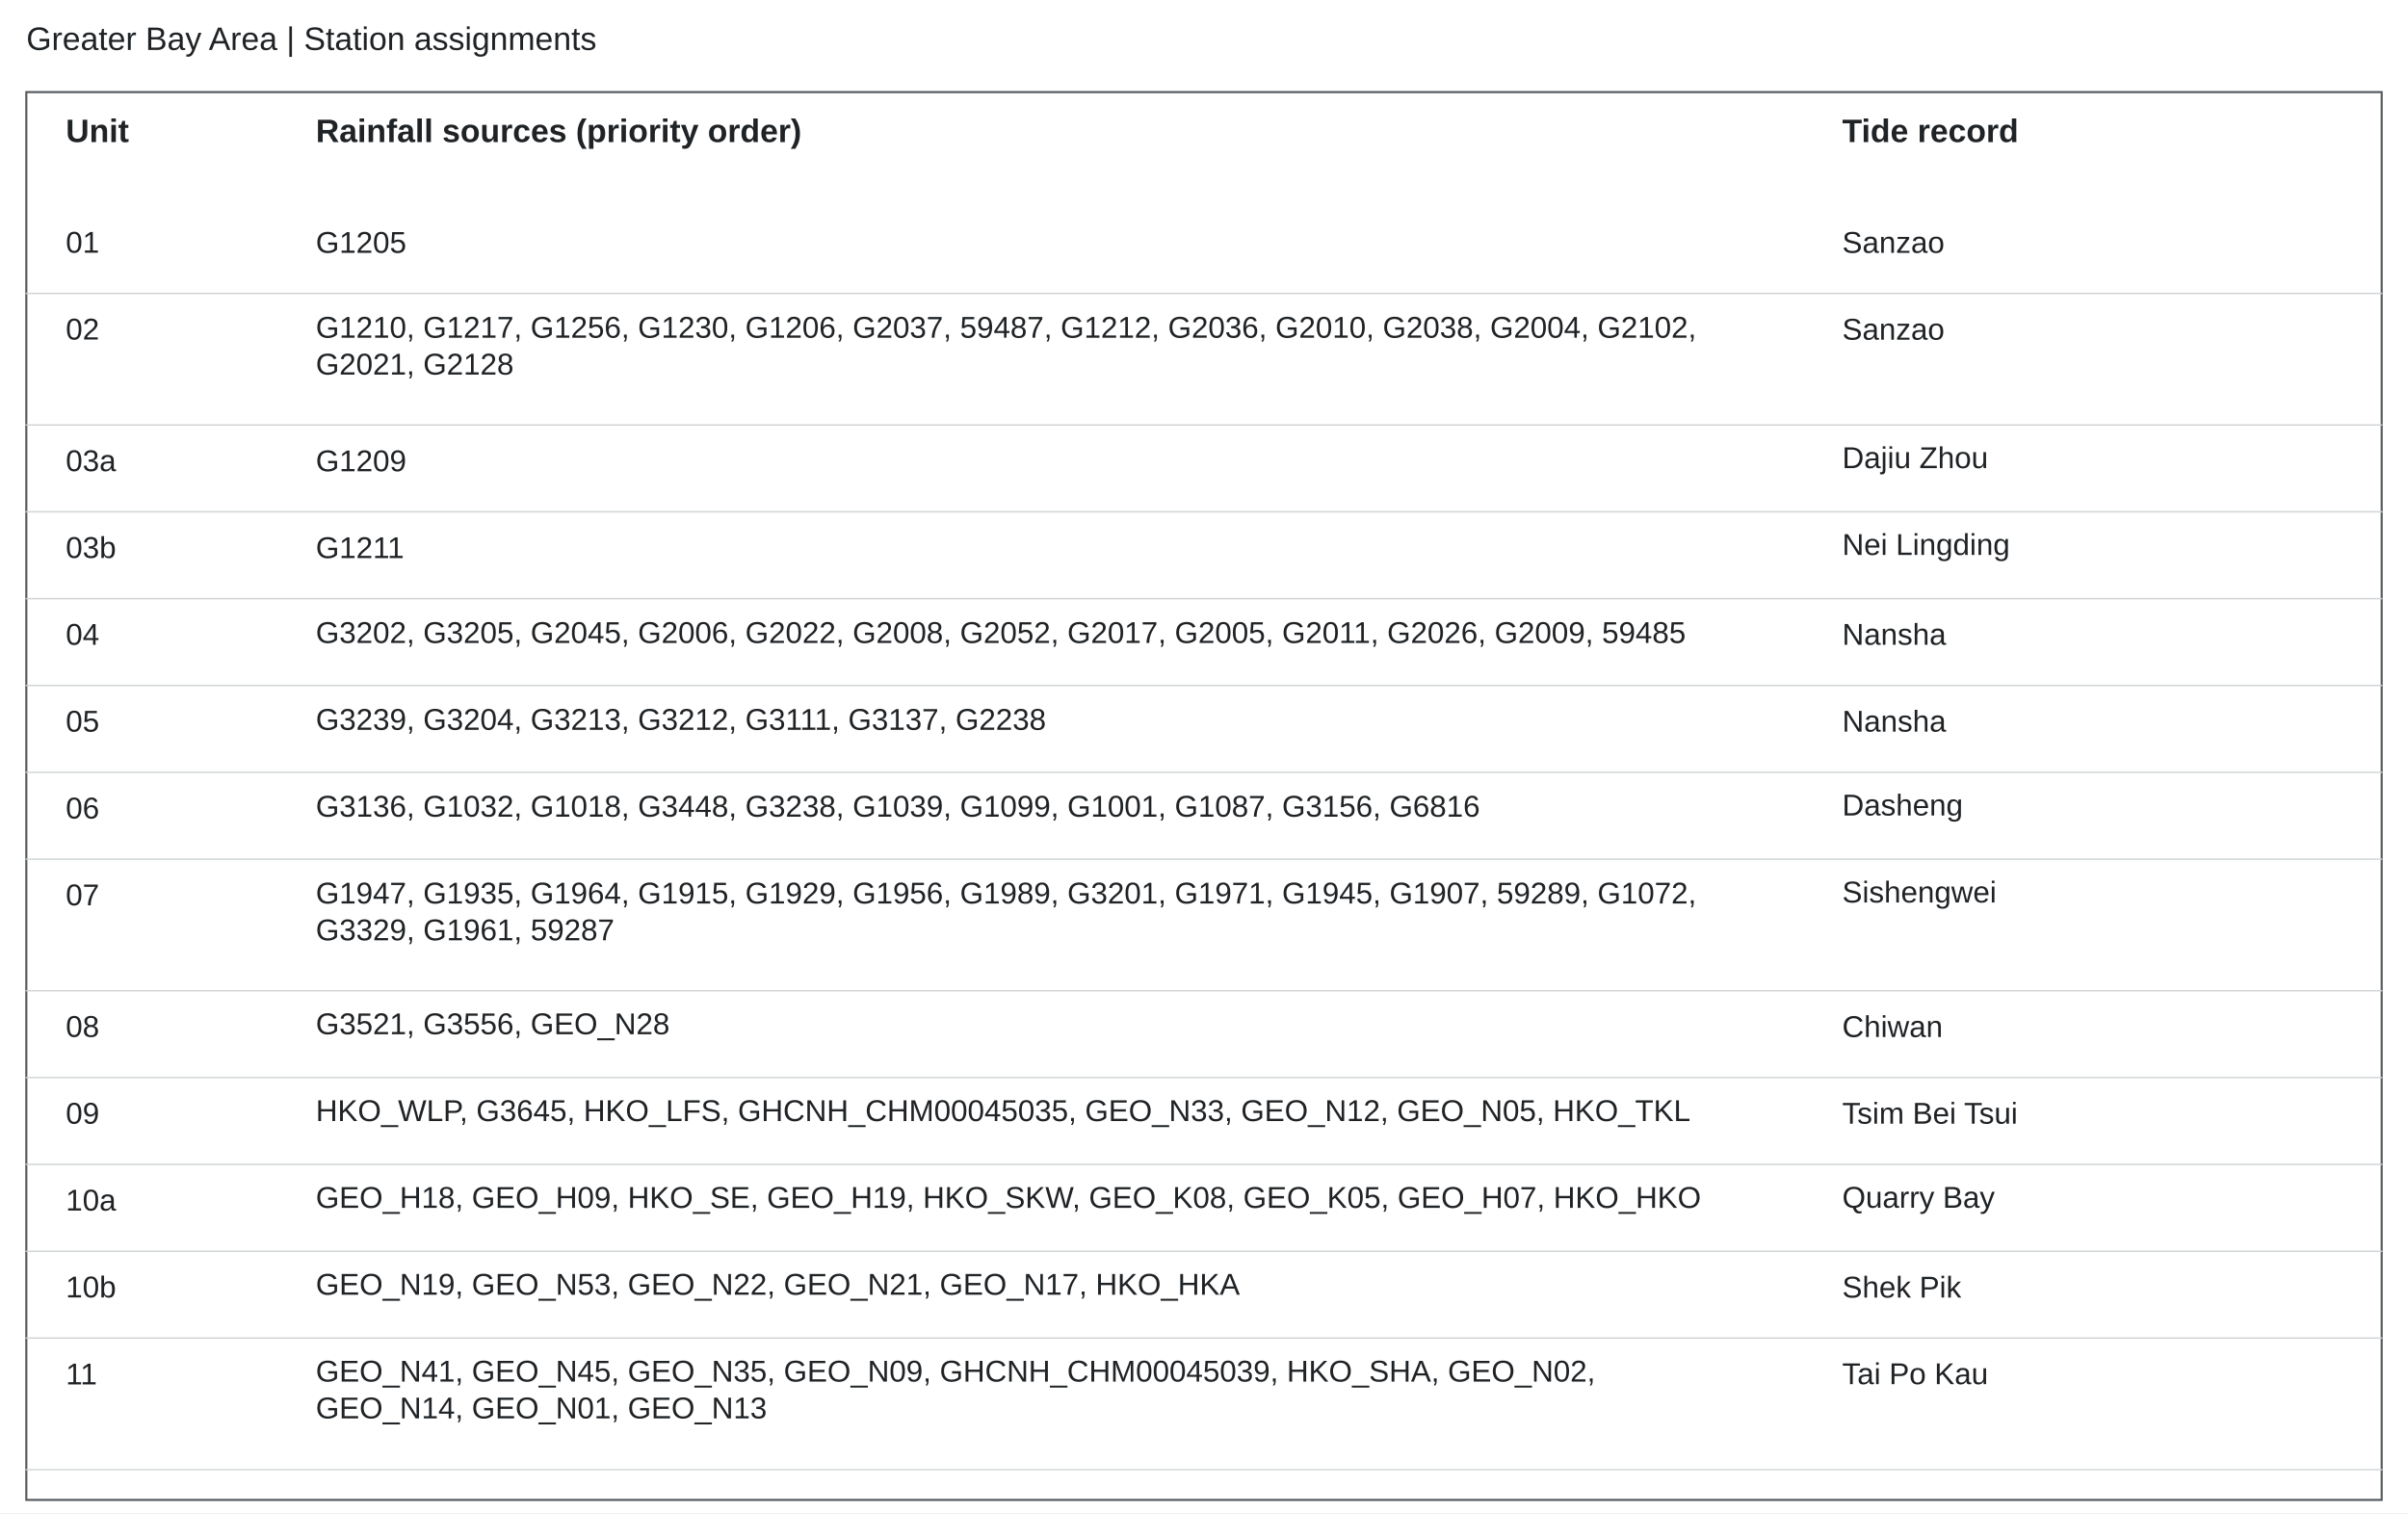
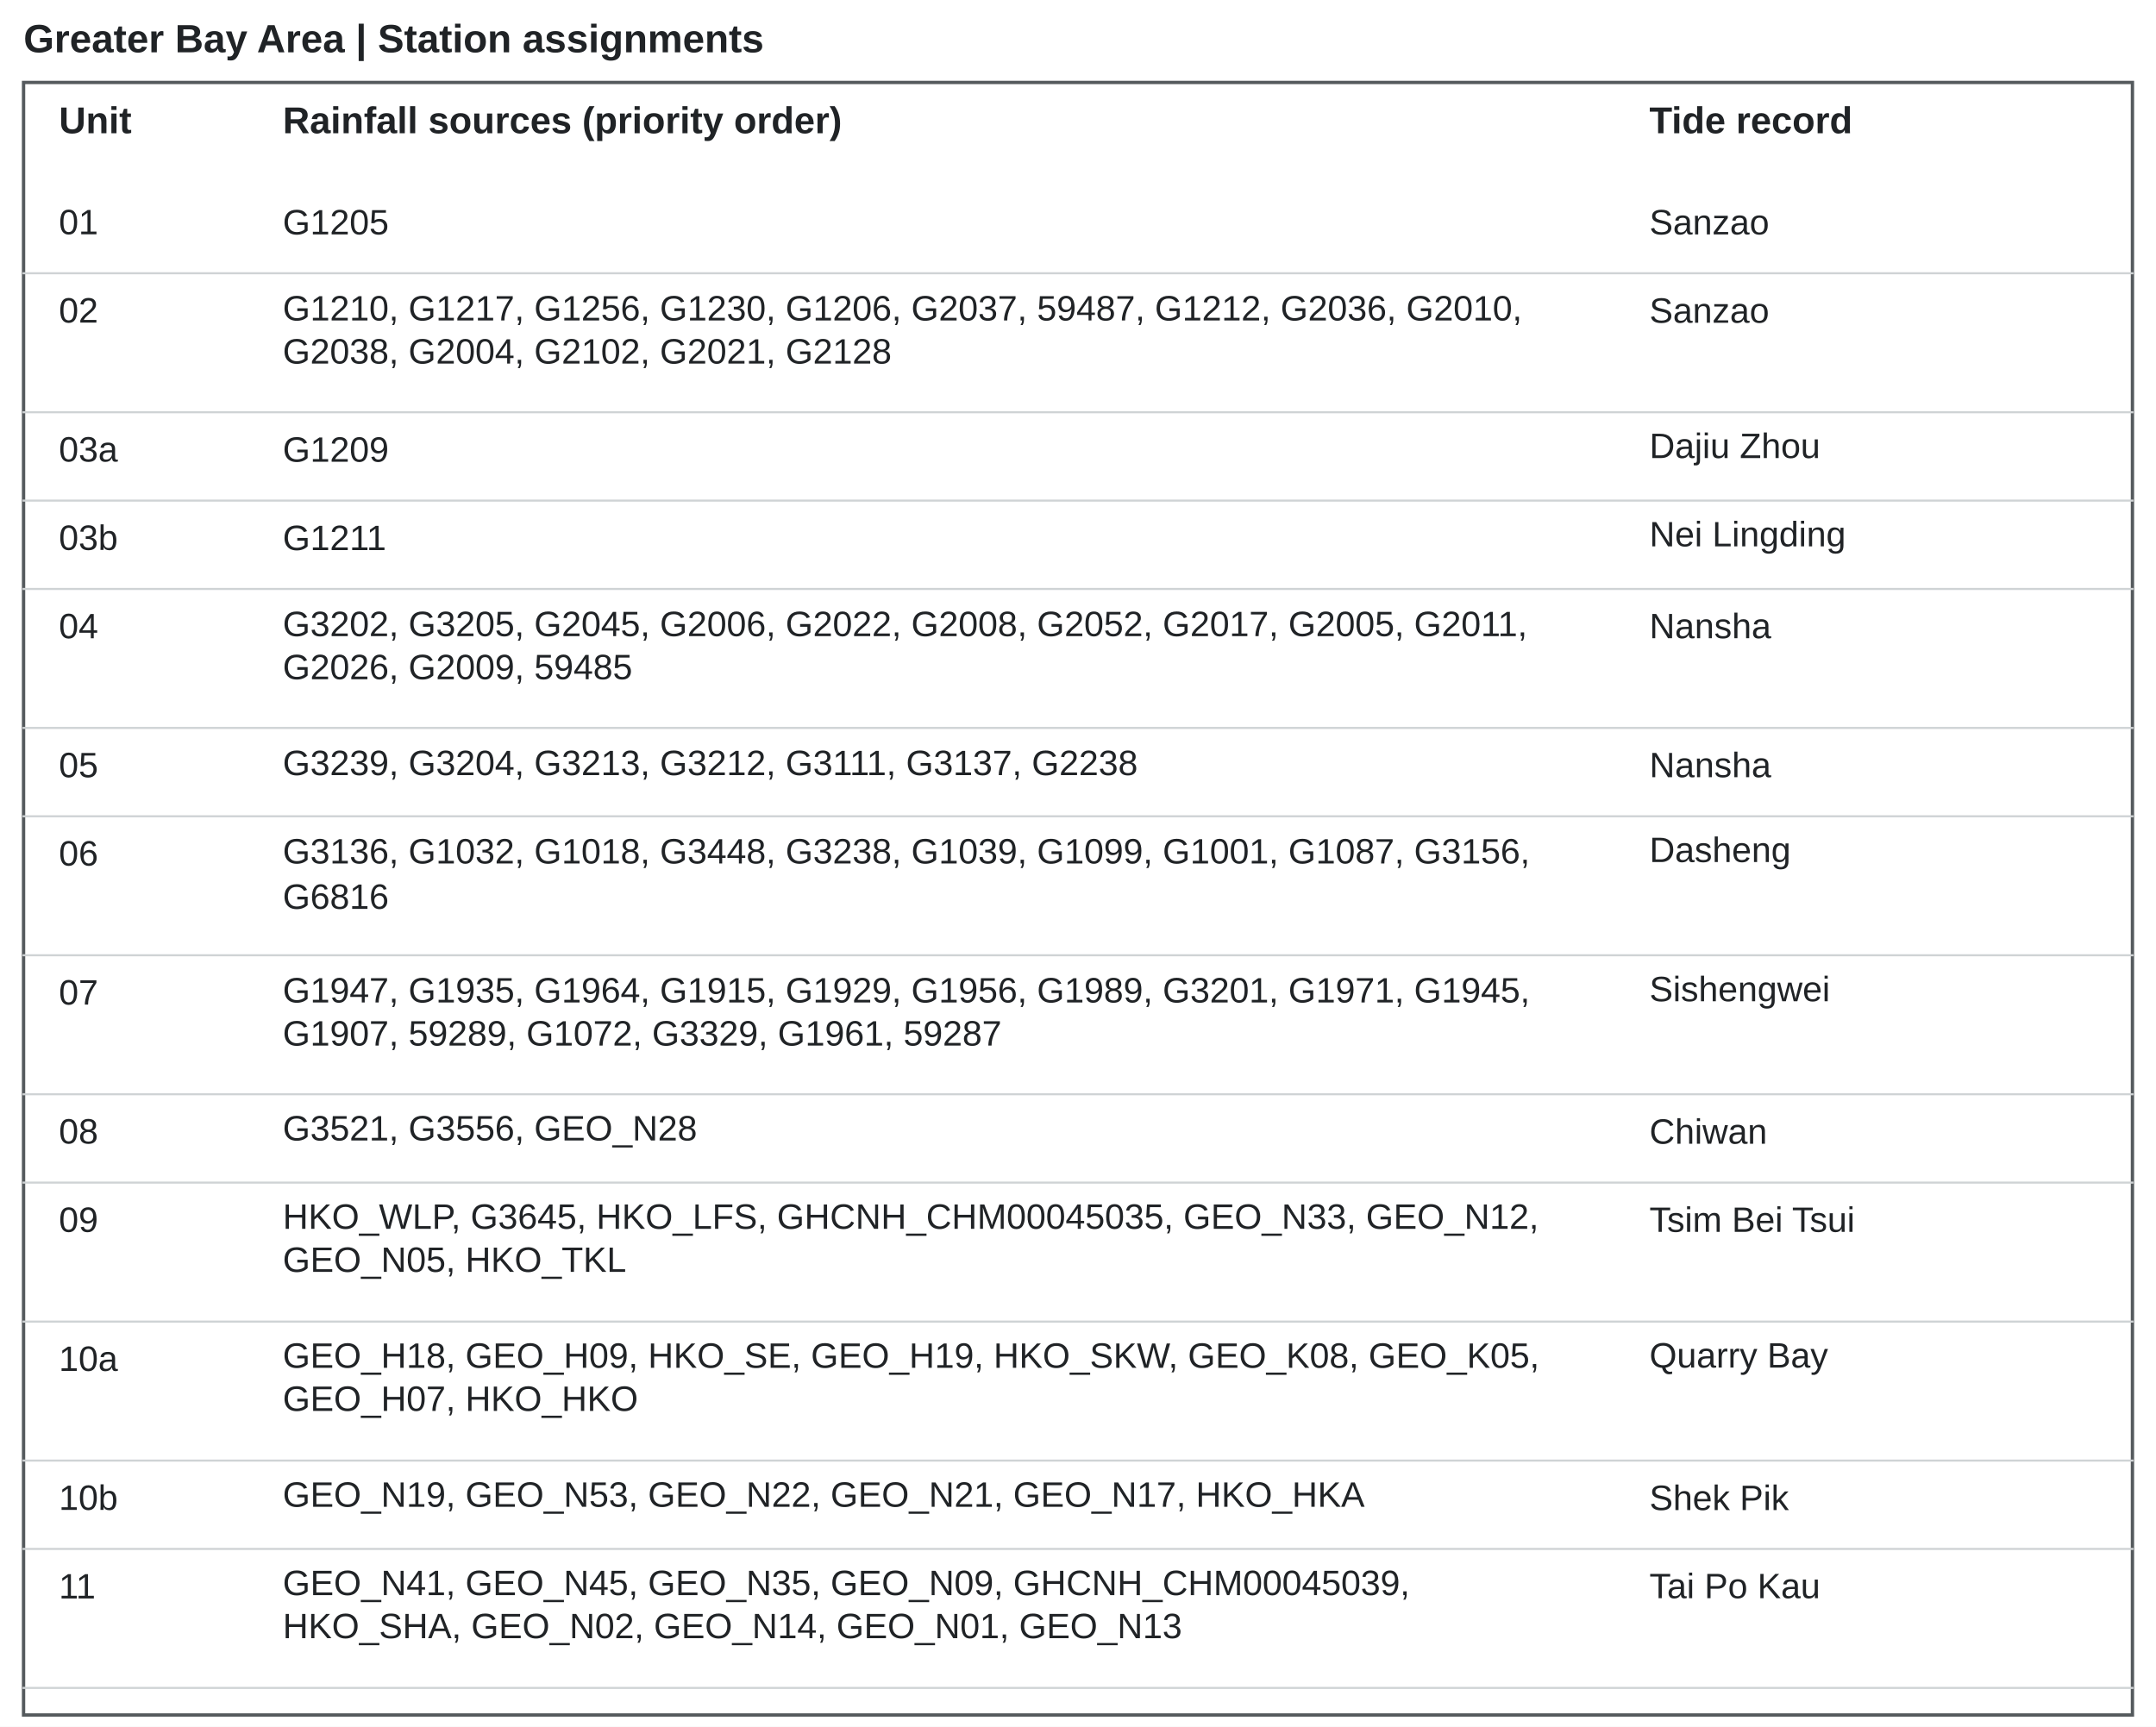
- <svg xmlns="http://www.w3.org/2000/svg" width="518.74pt" height="325.984pt" viewBox="0 0 518.74 325.984" version="1.1">
+ <svg xmlns="http://www.w3.org/2000/svg" width="518.74pt" height="415.559pt" viewBox="0 0 518.74 415.559" version="1.1">
  <defs>
    <style type="text/css">*{stroke-linejoin: round; stroke-linecap: butt}</style>
  </defs>
  <g id="figure_1">
    <g id="patch_1">
-       <path d="M 0 325.984 L 518.74 325.984 L 518.74 0 L 0 0 z " style="fill: #ffffff" />
+       <path d="M 0 415.559 L 518.74 415.559 L 518.74 0 L 0 0 z " style="fill: #ffffff" />
    </g>
    <g id="patch_2">
-       <path d="M 5.669 323.15 L 513.071 323.15 L 513.071 19.843 L 5.669 19.843 L 5.669 323.15 z " style="fill: none; stroke: #555a5d; stroke-width: 0.45; stroke-linejoin: miter" />
+       <path d="M 5.669 412.724 L 513.071 412.724 L 513.071 19.843 L 5.669 19.843 L 5.669 412.724 z " style="fill: none; stroke: #555a5d; stroke-width: 0.8; stroke-linejoin: miter" />
    </g>
    <g id="line2d_1">
-       <path d="M 5.669 63.213 L 513.071 63.213 " style="fill: none; stroke: #cfd3d5; stroke-width: 0.3; stroke-linecap: square" />
+       <path d="M 5.669 65.764 L 513.071 65.764 " style="fill: none; stroke: #cfd3d5; stroke-width: 0.5; stroke-linecap: square" />
    </g>
    <g id="line2d_2">
-       <path d="M 5.669 91.559 L 513.071 91.559 " style="fill: none; stroke: #cfd3d5; stroke-width: 0.3; stroke-linecap: square" />
+       <path d="M 5.669 99.213 L 513.071 99.213 " style="fill: none; stroke: #cfd3d5; stroke-width: 0.5; stroke-linecap: square" />
    </g>
    <g id="line2d_3">
-       <path d="M 5.669 110.268 L 513.071 110.268 " style="fill: none; stroke: #cfd3d5; stroke-width: 0.3; stroke-linecap: square" />
+       <path d="M 5.669 120.472 L 513.071 120.472 " style="fill: none; stroke: #cfd3d5; stroke-width: 0.5; stroke-linecap: square" />
    </g>
    <g id="line2d_4">
-       <path d="M 5.669 128.976 L 513.071 128.976 " style="fill: none; stroke: #cfd3d5; stroke-width: 0.3; stroke-linecap: square" />
+       <path d="M 5.669 141.732 L 513.071 141.732 " style="fill: none; stroke: #cfd3d5; stroke-width: 0.5; stroke-linecap: square" />
    </g>
    <g id="line2d_5">
-       <path d="M 5.669 147.685 L 513.071 147.685 " style="fill: none; stroke: #cfd3d5; stroke-width: 0.3; stroke-linecap: square" />
+       <path d="M 5.669 175.181 L 513.071 175.181 " style="fill: none; stroke: #cfd3d5; stroke-width: 0.5; stroke-linecap: square" />
    </g>
    <g id="line2d_6">
-       <path d="M 5.669 166.394 L 513.071 166.394 " style="fill: none; stroke: #cfd3d5; stroke-width: 0.3; stroke-linecap: square" />
+       <path d="M 5.669 196.441 L 513.071 196.441 " style="fill: none; stroke: #cfd3d5; stroke-width: 0.5; stroke-linecap: square" />
    </g>
    <g id="line2d_7">
-       <path d="M 5.669 185.102 L 513.071 185.102 " style="fill: none; stroke: #cfd3d5; stroke-width: 0.3; stroke-linecap: square" />
+       <path d="M 5.669 229.89 L 513.071 229.89 " style="fill: none; stroke: #cfd3d5; stroke-width: 0.5; stroke-linecap: square" />
    </g>
    <g id="line2d_8">
-       <path d="M 5.669 213.449 L 513.071 213.449 " style="fill: none; stroke: #cfd3d5; stroke-width: 0.3; stroke-linecap: square" />
+       <path d="M 5.669 263.339 L 513.071 263.339 " style="fill: none; stroke: #cfd3d5; stroke-width: 0.5; stroke-linecap: square" />
    </g>
    <g id="line2d_9">
-       <path d="M 5.669 232.157 L 513.071 232.157 " style="fill: none; stroke: #cfd3d5; stroke-width: 0.3; stroke-linecap: square" />
+       <path d="M 5.669 284.598 L 513.071 284.598 " style="fill: none; stroke: #cfd3d5; stroke-width: 0.5; stroke-linecap: square" />
    </g>
    <g id="line2d_10">
-       <path d="M 5.669 250.866 L 513.071 250.866 " style="fill: none; stroke: #cfd3d5; stroke-width: 0.3; stroke-linecap: square" />
+       <path d="M 5.669 318.047 L 513.071 318.047 " style="fill: none; stroke: #cfd3d5; stroke-width: 0.5; stroke-linecap: square" />
    </g>
    <g id="line2d_11">
-       <path d="M 5.669 269.575 L 513.071 269.575 " style="fill: none; stroke: #cfd3d5; stroke-width: 0.3; stroke-linecap: square" />
+       <path d="M 5.669 351.496 L 513.071 351.496 " style="fill: none; stroke: #cfd3d5; stroke-width: 0.5; stroke-linecap: square" />
    </g>
    <g id="line2d_12">
-       <path d="M 5.669 288.283 L 513.071 288.283 " style="fill: none; stroke: #cfd3d5; stroke-width: 0.3; stroke-linecap: square" />
+       <path d="M 5.669 372.756 L 513.071 372.756 " style="fill: none; stroke: #cfd3d5; stroke-width: 0.5; stroke-linecap: square" />
    </g>
    <g id="line2d_13">
-       <path d="M 5.669 316.63 L 513.071 316.63 " style="fill: none; stroke: #cfd3d5; stroke-width: 0.3; stroke-linecap: square" />
+       <path d="M 5.669 406.205 L 513.071 406.205 " style="fill: none; stroke: #cfd3d5; stroke-width: 0.5; stroke-linecap: square" />
    </g>
    <g id="text_1">
-       <text style="font-size: 7px; font-family: 'Arial'; text-anchor: start; fill: #202326" x="5.669" y="10.765" transform="rotate(-0 5.669291 10.76548)">Greater Bay Area | Station assignments</text>
+       <text style="font-weight: 700; font-size: 9.5px; font-family: 'Arial'; text-anchor: start; fill: #202326" x="5.669" y="12.586" transform="rotate(-0 5.669291 12.58555)">Greater Bay Area | Station assignments</text>
    </g>
    <g id="text_2">
-       <text style="font-weight: 700; font-size: 7px; font-family: 'Arial'; text-anchor: start; fill: #202326" x="14.173" y="30.608" transform="rotate(-0 14.17323 30.608)">Unit</text>
+       <text style="font-weight: 700; font-size: 9px; font-family: 'Arial'; text-anchor: start; fill: #202326" x="14.173" y="32.064" transform="rotate(-0 14.17323 32.06406)">Unit</text>
    </g>
    <g id="text_3">
-       <text style="font-weight: 700; font-size: 7px; font-family: 'Arial'; text-anchor: start; fill: #202326" x="68.031" y="30.608" transform="rotate(-0 68.0315 30.608)">Rainfall sources (priority order)</text>
+       <text style="font-weight: 700; font-size: 9px; font-family: 'Arial'; text-anchor: start; fill: #202326" x="68.031" y="32.064" transform="rotate(-0 68.0315 32.06406)">Rainfall sources (priority order)</text>
    </g>
    <g id="text_4">
-       <text style="font-weight: 700; font-size: 7px; font-family: 'Arial'; text-anchor: start; fill: #202326" x="396.85" y="30.608" transform="rotate(-0 396.8504 30.608)">Tide record</text>
+       <text style="font-weight: 700; font-size: 9px; font-family: 'Arial'; text-anchor: start; fill: #202326" x="396.85" y="32.064" transform="rotate(-0 396.8504 32.06406)">Tide record</text>
    </g>
    <g id="text_5">
-       <text style="font-size: 6.5px; font-family: 'Arial'; text-anchor: start; fill: #202326" x="14.173" y="54.45" transform="rotate(-0 14.17323 54.45037)">01</text>
+       <text style="font-size: 8.5px; font-family: 'Arial'; text-anchor: start; fill: #202326" x="14.173" y="56.377" transform="rotate(-0 14.17323 56.37695)">01</text>
    </g>
    <g id="text_6">
-       <text style="font-size: 6.5px; font-family: 'Arial'; text-anchor: start; fill: #202326" x="68.031" y="54.48" transform="rotate(-0 68.0315 54.48033)">G1205</text>
+       <text style="font-size: 8.5px; font-family: 'Arial'; text-anchor: start; fill: #202326" x="68.031" y="56.416" transform="rotate(-0 68.0315 56.41613)">G1205</text>
    </g>
    <g id="text_7">
-       <text style="font-size: 6.5px; font-family: 'Arial'; text-anchor: start; fill: #202326" x="396.85" y="54.48" transform="rotate(-0 396.8504 54.48033)">Sanzao</text>
+       <text style="font-size: 8.5px; font-family: 'Arial'; text-anchor: start; fill: #202326" x="396.85" y="56.416" transform="rotate(-0 396.8504 56.41613)">Sanzao</text>
    </g>
    <g id="text_8">
-       <text style="font-size: 6.5px; font-family: 'Arial'; text-anchor: start; fill: #202326" x="14.173" y="73.159" transform="rotate(-0 14.17323 73.15903)">02</text>
+       <text style="font-size: 8.5px; font-family: 'Arial'; text-anchor: start; fill: #202326" x="14.173" y="77.637" transform="rotate(-0 14.17323 77.63679)">02</text>
    </g>
    <g id="text_9">
-       <text style="font-size: 6.5px; font-family: 'Arial'; fill: #202326" transform="translate(68.0315 72.76852)">G1210, G1217, G1256, G1230, G1206, G2037, 59487, G1212, G2036, G2010, G2038, G2004, G2102,</text>
-       <text style="font-size: 6.5px; font-family: 'Arial'; fill: #202326" transform="translate(68.0315 80.69865)">G2021, G2128</text>
+       <text style="font-size: 8.5px; font-family: 'Arial'; fill: #202326" transform="translate(68.0315 77.12613)">G1210, G1217, G1256, G1230, G1206, G2037, 59487, G1212, G2036, G2010,</text>
+       <text style="font-size: 8.5px; font-family: 'Arial'; fill: #202326" transform="translate(68.0315 87.49629)">G2038, G2004, G2102, G2021, G2128</text>
    </g>
    <g id="text_10">
-       <text style="font-size: 6.5px; font-family: 'Arial'; text-anchor: start; fill: #202326" x="396.85" y="73.189" transform="rotate(-0 396.8504 73.18899)">Sanzao</text>
+       <text style="font-size: 8.5px; font-family: 'Arial'; text-anchor: start; fill: #202326" x="396.85" y="77.676" transform="rotate(-0 396.8504 77.67597)">Sanzao</text>
    </g>
    <g id="text_11">
-       <text style="font-size: 6.5px; font-family: 'Arial'; text-anchor: start; fill: #202326" x="14.173" y="101.504" transform="rotate(-0 14.17323 101.504)">03a</text>
+       <text style="font-size: 8.5px; font-family: 'Arial'; text-anchor: start; fill: #202326" x="14.173" y="111.084" transform="rotate(-0 14.17323 111.0836)">03a</text>
    </g>
    <g id="text_12">
-       <text style="font-size: 6.5px; font-family: 'Arial'; text-anchor: start; fill: #202326" x="68.031" y="101.535" transform="rotate(-0 68.0315 101.5354)">G1209</text>
+       <text style="font-size: 8.5px; font-family: 'Arial'; text-anchor: start; fill: #202326" x="68.031" y="111.125" transform="rotate(-0 68.0315 111.1248)">G1209</text>
    </g>
    <g id="text_13">
-       <text style="font-size: 6.5px; font-family: 'Arial'; text-anchor: start; fill: #202326" x="396.85" y="100.851" transform="rotate(-0 396.8504 100.8514)">Dajiu Zhou</text>
+       <text style="font-size: 8.5px; font-family: 'Arial'; text-anchor: start; fill: #202326" x="396.85" y="110.23" transform="rotate(-0 396.8504 110.2303)">Dajiu Zhou</text>
    </g>
    <g id="text_14">
-       <text style="font-size: 6.5px; font-family: 'Arial'; text-anchor: start; fill: #202326" x="14.173" y="120.213" transform="rotate(-0 14.17323 120.2126)">03b</text>
+       <text style="font-size: 8.5px; font-family: 'Arial'; text-anchor: start; fill: #202326" x="14.173" y="132.343" transform="rotate(-0 14.17323 132.3435)">03b</text>
    </g>
    <g id="text_15">
-       <text style="font-size: 6.5px; font-family: 'Arial'; text-anchor: start; fill: #202326" x="68.031" y="120.244" transform="rotate(-0 68.0315 120.2441)">G1211</text>
+       <text style="font-size: 8.5px; font-family: 'Arial'; text-anchor: start; fill: #202326" x="68.031" y="132.385" transform="rotate(-0 68.0315 132.3846)">G1211</text>
    </g>
    <g id="text_16">
-       <text style="font-size: 6.5px; font-family: 'Arial'; text-anchor: start; fill: #202326" x="396.85" y="119.56" transform="rotate(-0 396.8504 119.5601)">Nei Lingding</text>
+       <text style="font-size: 8.5px; font-family: 'Arial'; text-anchor: start; fill: #202326" x="396.85" y="131.49" transform="rotate(-0 396.8504 131.4901)">Nei Lingding</text>
    </g>
    <g id="text_17">
-       <text style="font-size: 6.5px; font-family: 'Arial'; text-anchor: start; fill: #202326" x="14.173" y="138.923" transform="rotate(-0 14.17323 138.9228)">04</text>
+       <text style="font-size: 8.5px; font-family: 'Arial'; text-anchor: start; fill: #202326" x="14.173" y="153.605" transform="rotate(-0 14.17323 153.6053)">04</text>
    </g>
    <g id="text_18">
-       <text style="font-size: 6.5px; font-family: 'Arial'; text-anchor: start; fill: #202326" x="68.031" y="138.532" transform="rotate(-0 68.0315 138.5323)">G3202, G3205, G2045, G2006, G2022, G2008, G2052, G2017, G2005, G2011, G2026, G2009, 59485</text>
+       <text style="font-size: 8.5px; font-family: 'Arial'; fill: #202326" transform="translate(68.0315 153.0946)">G3202, G3205, G2045, G2006, G2022, G2008, G2052, G2017, G2005, G2011,</text>
+       <text style="font-size: 8.5px; font-family: 'Arial'; fill: #202326" transform="translate(68.0315 163.4648)">G2026, G2009, 59485</text>
    </g>
    <g id="text_19">
-       <text style="font-size: 6.5px; font-family: 'Arial'; text-anchor: start; fill: #202326" x="396.85" y="138.915" transform="rotate(-0 396.8504 138.9147)">Nansha</text>
+       <text style="font-size: 8.5px; font-family: 'Arial'; text-anchor: start; fill: #202326" x="396.85" y="153.595" transform="rotate(-0 396.8504 153.5947)">Nansha</text>
    </g>
    <g id="text_20">
-       <text style="font-size: 6.5px; font-family: 'Arial'; text-anchor: start; fill: #202326" x="14.173" y="157.631" transform="rotate(-0 14.17323 157.6315)">05</text>
+       <text style="font-size: 8.5px; font-family: 'Arial'; text-anchor: start; fill: #202326" x="14.173" y="187.054" transform="rotate(-0 14.17323 187.0541)">05</text>
    </g>
    <g id="text_21">
-       <text style="font-size: 6.5px; font-family: 'Arial'; text-anchor: start; fill: #202326" x="68.031" y="157.241" transform="rotate(-0 68.0315 157.241)">G3239, G3204, G3213, G3212, G3111, G3137, G2238</text>
+       <text style="font-size: 8.5px; font-family: 'Arial'; text-anchor: start; fill: #202326" x="68.031" y="186.543" transform="rotate(-0 68.0315 186.5435)">G3239, G3204, G3213, G3212, G3111, G3137, G2238</text>
    </g>
    <g id="text_22">
-       <text style="font-size: 6.5px; font-family: 'Arial'; text-anchor: start; fill: #202326" x="396.85" y="157.623" transform="rotate(-0 396.8504 157.6233)">Nansha</text>
+       <text style="font-size: 8.5px; font-family: 'Arial'; text-anchor: start; fill: #202326" x="396.85" y="187.043" transform="rotate(-0 396.8504 187.0435)">Nansha</text>
    </g>
    <g id="text_23">
-       <text style="font-size: 6.5px; font-family: 'Arial'; text-anchor: start; fill: #202326" x="14.173" y="176.34" transform="rotate(-0 14.17323 176.3401)">06</text>
+       <text style="font-size: 8.5px; font-family: 'Arial'; text-anchor: start; fill: #202326" x="14.173" y="208.314" transform="rotate(-0 14.17323 208.314)">06</text>
    </g>
    <g id="text_24">
-       <text style="font-size: 6.5px; font-family: 'Arial'; text-anchor: start; fill: #202326" x="68.031" y="175.95" transform="rotate(-0 68.0315 175.9496)">G3136, G1032, G1018, G3448, G3238, G1039, G1099, G1001, G1087, G3156, G6816</text>
+       <text style="font-size: 8.5px; font-family: 'Arial'; fill: #202326" transform="translate(68.0315 207.8033)">G3136, G1032, G1018, G3448, G3238, G1039, G1099, G1001, G1087, G3156,</text>
+       <text style="font-size: 8.5px; font-family: 'Arial'; fill: #202326" transform="translate(68.0315 218.7233)">G6816</text>
    </g>
    <g id="text_25">
-       <text style="font-size: 6.5px; font-family: 'Arial'; text-anchor: start; fill: #202326" x="396.85" y="175.686" transform="rotate(-0 396.8504 175.6861)">Dasheng</text>
+       <text style="font-size: 8.5px; font-family: 'Arial'; text-anchor: start; fill: #202326" x="396.85" y="207.459" transform="rotate(-0 396.8504 207.4586)">Dasheng</text>
    </g>
    <g id="text_26">
-       <text style="font-size: 6.5px; font-family: 'Arial'; text-anchor: start; fill: #202326" x="14.173" y="195.049" transform="rotate(-0 14.17323 195.0488)">07</text>
+       <text style="font-size: 8.5px; font-family: 'Arial'; text-anchor: start; fill: #202326" x="14.173" y="241.763" transform="rotate(-0 14.17323 241.7628)">07</text>
    </g>
    <g id="text_27">
-       <text style="font-size: 6.5px; font-family: 'Arial'; fill: #202326" transform="translate(68.0315 194.6583)">G1947, G1935, G1964, G1915, G1929, G1956, G1989, G3201, G1971, G1945, G1907, 59289, G1072,</text>
-       <text style="font-size: 6.5px; font-family: 'Arial'; fill: #202326" transform="translate(68.0315 202.5884)">G3329, G1961, 59287</text>
+       <text style="font-size: 8.5px; font-family: 'Arial'; fill: #202326" transform="translate(68.0315 241.2521)">G1947, G1935, G1964, G1915, G1929, G1956, G1989, G3201, G1971, G1945,</text>
+       <text style="font-size: 8.5px; font-family: 'Arial'; fill: #202326" transform="translate(68.0315 251.6223)">G1907, 59289, G1072, G3329, G1961, 59287</text>
    </g>
    <g id="text_28">
-       <text style="font-size: 6.5px; font-family: 'Arial'; text-anchor: start; fill: #202326" x="396.85" y="194.434" transform="rotate(-0 396.8504 194.4343)">Sishengwei</text>
+       <text style="font-size: 8.5px; font-family: 'Arial'; text-anchor: start; fill: #202326" x="396.85" y="240.959" transform="rotate(-0 396.8504 240.9593)">Sishengwei</text>
    </g>
    <g id="text_29">
-       <text style="font-size: 6.5px; font-family: 'Arial'; text-anchor: start; fill: #202326" x="14.173" y="223.395" transform="rotate(-0 14.17323 223.3953)">08</text>
+       <text style="font-size: 8.5px; font-family: 'Arial'; text-anchor: start; fill: #202326" x="14.173" y="275.212" transform="rotate(-0 14.17323 275.2116)">08</text>
    </g>
    <g id="text_30">
-       <text style="font-size: 6.5px; font-family: 'Arial'; text-anchor: start; fill: #202326" x="68.031" y="222.821" transform="rotate(-0 68.0315 222.8209)">G3521, G3556, GEO_N28</text>
+       <text style="font-size: 8.5px; font-family: 'Arial'; text-anchor: start; fill: #202326" x="68.031" y="274.461" transform="rotate(-0 68.0315 274.4605)">G3521, G3556, GEO_N28</text>
    </g>
    <g id="text_31">
-       <text style="font-size: 6.5px; font-family: 'Arial'; text-anchor: start; fill: #202326" x="396.85" y="223.425" transform="rotate(-0 396.8504 223.4252)">Chiwan</text>
+       <text style="font-size: 8.5px; font-family: 'Arial'; text-anchor: start; fill: #202326" x="396.85" y="275.251" transform="rotate(-0 396.8504 275.2508)">Chiwan</text>
    </g>
    <g id="text_32">
-       <text style="font-size: 6.5px; font-family: 'Arial'; text-anchor: start; fill: #202326" x="14.173" y="242.104" transform="rotate(-0 14.17323 242.1039)">09</text>
+       <text style="font-size: 8.5px; font-family: 'Arial'; text-anchor: start; fill: #202326" x="14.173" y="296.471" transform="rotate(-0 14.17323 296.4714)">09</text>
    </g>
    <g id="text_33">
-       <text style="font-size: 6.5px; font-family: 'Arial'; text-anchor: start; fill: #202326" x="68.031" y="241.53" transform="rotate(-0 68.0315 241.5296)">HKO_WLP, G3645, HKO_LFS, GHCNH_CHM00045035, GEO_N33, GEO_N12, GEO_N05, HKO_TKL</text>
+       <text style="font-size: 8.5px; font-family: 'Arial'; fill: #202326" transform="translate(68.0315 295.7204)">HKO_WLP, G3645, HKO_LFS, GHCNH_CHM00045035, GEO_N33, GEO_N12,</text>
+       <text style="font-size: 8.5px; font-family: 'Arial'; fill: #202326" transform="translate(68.0315 306.0906)">GEO_N05, HKO_TKL</text>
    </g>
    <g id="text_34">
-       <text style="font-size: 6.5px; font-family: 'Arial'; text-anchor: start; fill: #202326" x="396.85" y="242.096" transform="rotate(-0 396.8504 242.0958)">Tsim Bei Tsui</text>
+       <text style="font-size: 8.5px; font-family: 'Arial'; text-anchor: start; fill: #202326" x="396.85" y="296.461" transform="rotate(-0 396.8504 296.4608)">Tsim Bei Tsui</text>
    </g>
    <g id="text_35">
-       <text style="font-size: 6.5px; font-family: 'Arial'; text-anchor: start; fill: #202326" x="14.173" y="260.813" transform="rotate(-0 14.17323 260.8126)">10a</text>
+       <text style="font-size: 8.5px; font-family: 'Arial'; text-anchor: start; fill: #202326" x="14.173" y="329.92" transform="rotate(-0 14.17323 329.9203)">10a</text>
    </g>
    <g id="text_36">
-       <text style="font-size: 6.5px; font-family: 'Arial'; text-anchor: start; fill: #202326" x="68.031" y="260.238" transform="rotate(-0 68.0315 260.2382)">GEO_H18, GEO_H09, HKO_SE, GEO_H19, HKO_SKW, GEO_K08, GEO_K05, GEO_H07, HKO_HKO</text>
+       <text style="font-size: 8.5px; font-family: 'Arial'; fill: #202326" transform="translate(68.0315 329.1692)">GEO_H18, GEO_H09, HKO_SE, GEO_H19, HKO_SKW, GEO_K08, GEO_K05,</text>
+       <text style="font-size: 8.5px; font-family: 'Arial'; fill: #202326" transform="translate(68.0315 339.5394)">GEO_H07, HKO_HKO</text>
    </g>
    <g id="text_37">
-       <text style="font-size: 6.5px; font-family: 'Arial'; text-anchor: start; fill: #202326" x="396.85" y="260.2" transform="rotate(-0 396.8504 260.2002)">Quarry Bay</text>
+       <text style="font-size: 8.5px; font-family: 'Arial'; text-anchor: start; fill: #202326" x="396.85" y="329.119" transform="rotate(-0 396.8504 329.1194)">Quarry Bay</text>
    </g>
    <g id="text_38">
-       <text style="font-size: 6.5px; font-family: 'Arial'; text-anchor: start; fill: #202326" x="14.173" y="279.521" transform="rotate(-0 14.17323 279.5212)">10b</text>
+       <text style="font-size: 8.5px; font-family: 'Arial'; text-anchor: start; fill: #202326" x="14.173" y="363.369" transform="rotate(-0 14.17323 363.3691)">10b</text>
    </g>
    <g id="text_39">
-       <text style="font-size: 6.5px; font-family: 'Arial'; text-anchor: start; fill: #202326" x="68.031" y="278.947" transform="rotate(-0 68.0315 278.9469)">GEO_N19, GEO_N53, GEO_N22, GEO_N21, GEO_N17, HKO_HKA</text>
+       <text style="font-size: 8.5px; font-family: 'Arial'; text-anchor: start; fill: #202326" x="68.031" y="362.618" transform="rotate(-0 68.0315 362.618)">GEO_N19, GEO_N53, GEO_N22, GEO_N21, GEO_N17, HKO_HKA</text>
    </g>
    <g id="text_40">
-       <text style="font-size: 6.5px; font-family: 'Arial'; text-anchor: start; fill: #202326" x="396.85" y="279.551" transform="rotate(-0 396.8504 279.5512)">Shek Pik</text>
+       <text style="font-size: 8.5px; font-family: 'Arial'; text-anchor: start; fill: #202326" x="396.85" y="363.408" transform="rotate(-0 396.8504 363.4083)">Shek Pik</text>
    </g>
    <g id="text_41">
-       <text style="font-size: 6.5px; font-family: 'Arial'; text-anchor: start; fill: #202326" x="14.173" y="298.27" transform="rotate(-0 14.17323 298.2695)">11</text>
+       <text style="font-size: 8.5px; font-family: 'Arial'; text-anchor: start; fill: #202326" x="14.173" y="384.681" transform="rotate(-0 14.17323 384.6807)">11</text>
    </g>
    <g id="text_42">
-       <text style="font-size: 6.5px; font-family: 'Arial'; fill: #202326" transform="translate(68.0315 297.6556)">GEO_N41, GEO_N45, GEO_N35, GEO_N09, GHCNH_CHM00045039, HKO_SHA, GEO_N02,</text>
-       <text style="font-size: 6.5px; font-family: 'Arial'; fill: #202326" transform="translate(68.0315 305.5857)">GEO_N14, GEO_N01, GEO_N13</text>
+       <text style="font-size: 8.5px; font-family: 'Arial'; fill: #202326" transform="translate(68.0315 383.8779)">GEO_N41, GEO_N45, GEO_N35, GEO_N09, GHCNH_CHM00045039,</text>
+       <text style="font-size: 8.5px; font-family: 'Arial'; fill: #202326" transform="translate(68.0315 394.248)">HKO_SHA, GEO_N02, GEO_N14, GEO_N01, GEO_N13</text>
    </g>
    <g id="text_43">
-       <text style="font-size: 6.5px; font-family: 'Arial'; text-anchor: start; fill: #202326" x="396.85" y="298.222" transform="rotate(-0 396.8504 298.2218)">Tai Po Kau</text>
+       <text style="font-size: 8.5px; font-family: 'Arial'; text-anchor: start; fill: #202326" x="396.85" y="384.618" transform="rotate(-0 396.8504 384.6183)">Tai Po Kau</text>
    </g>
  </g>
</svg>
